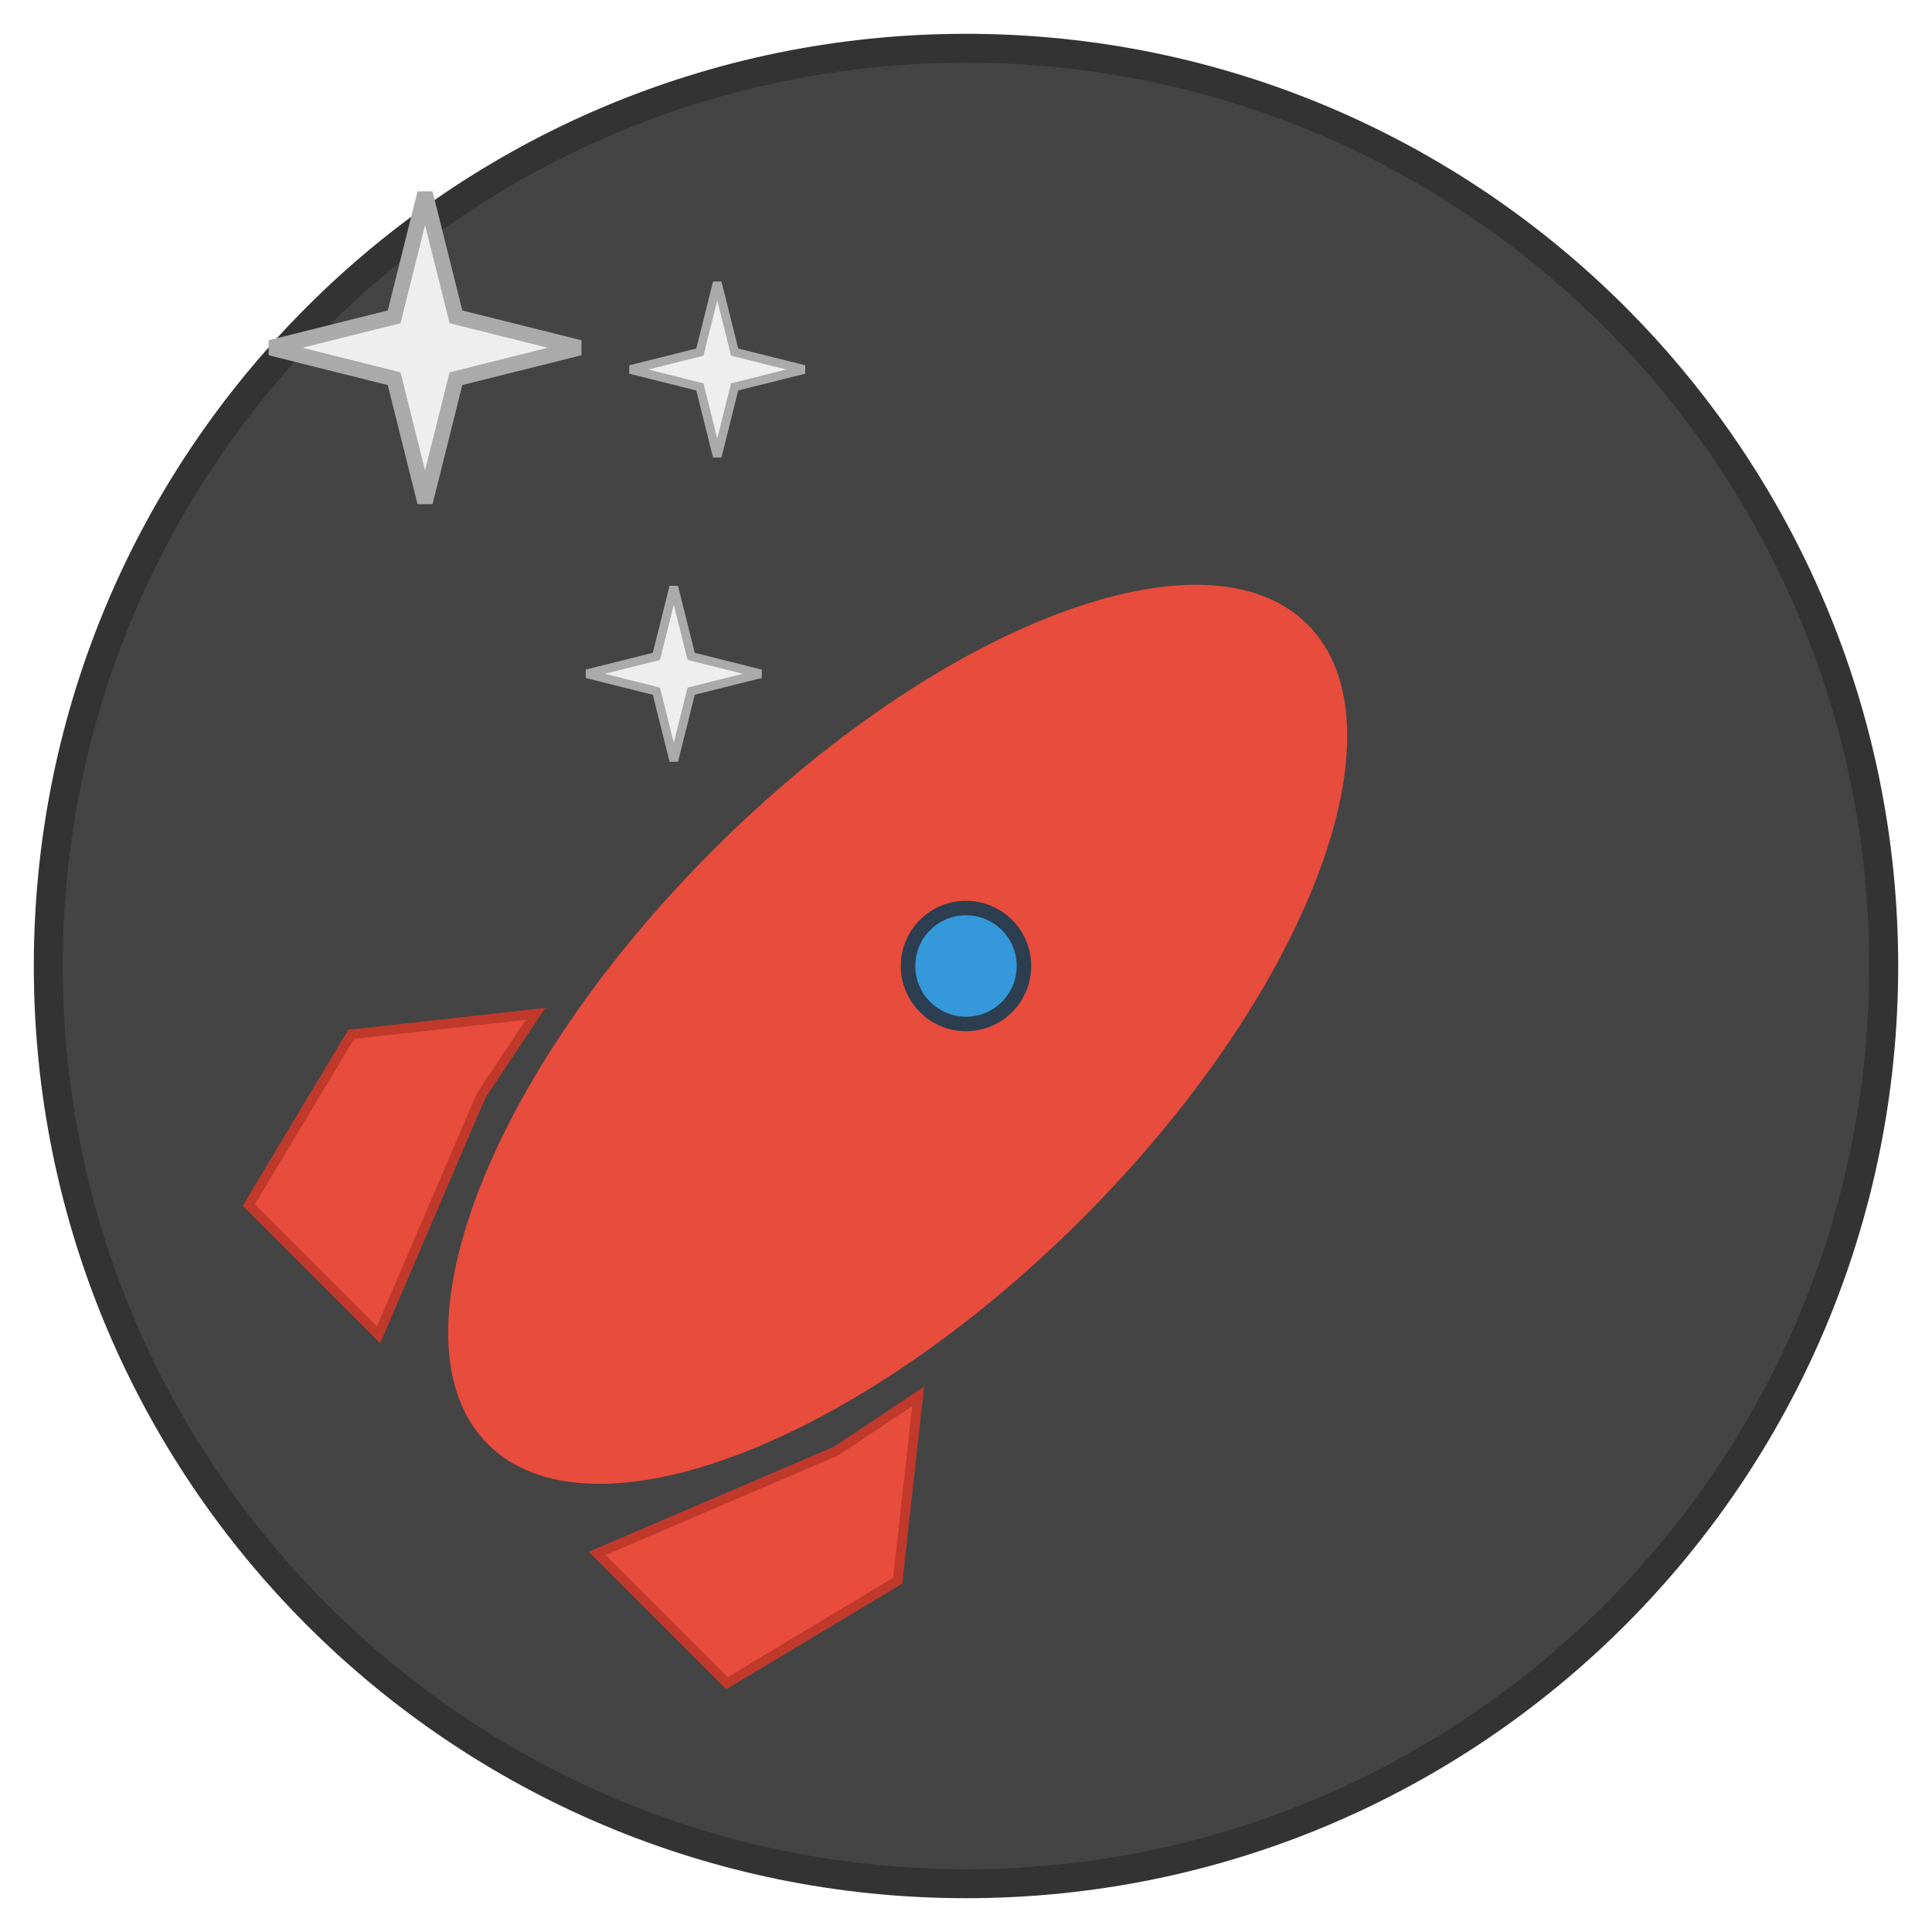
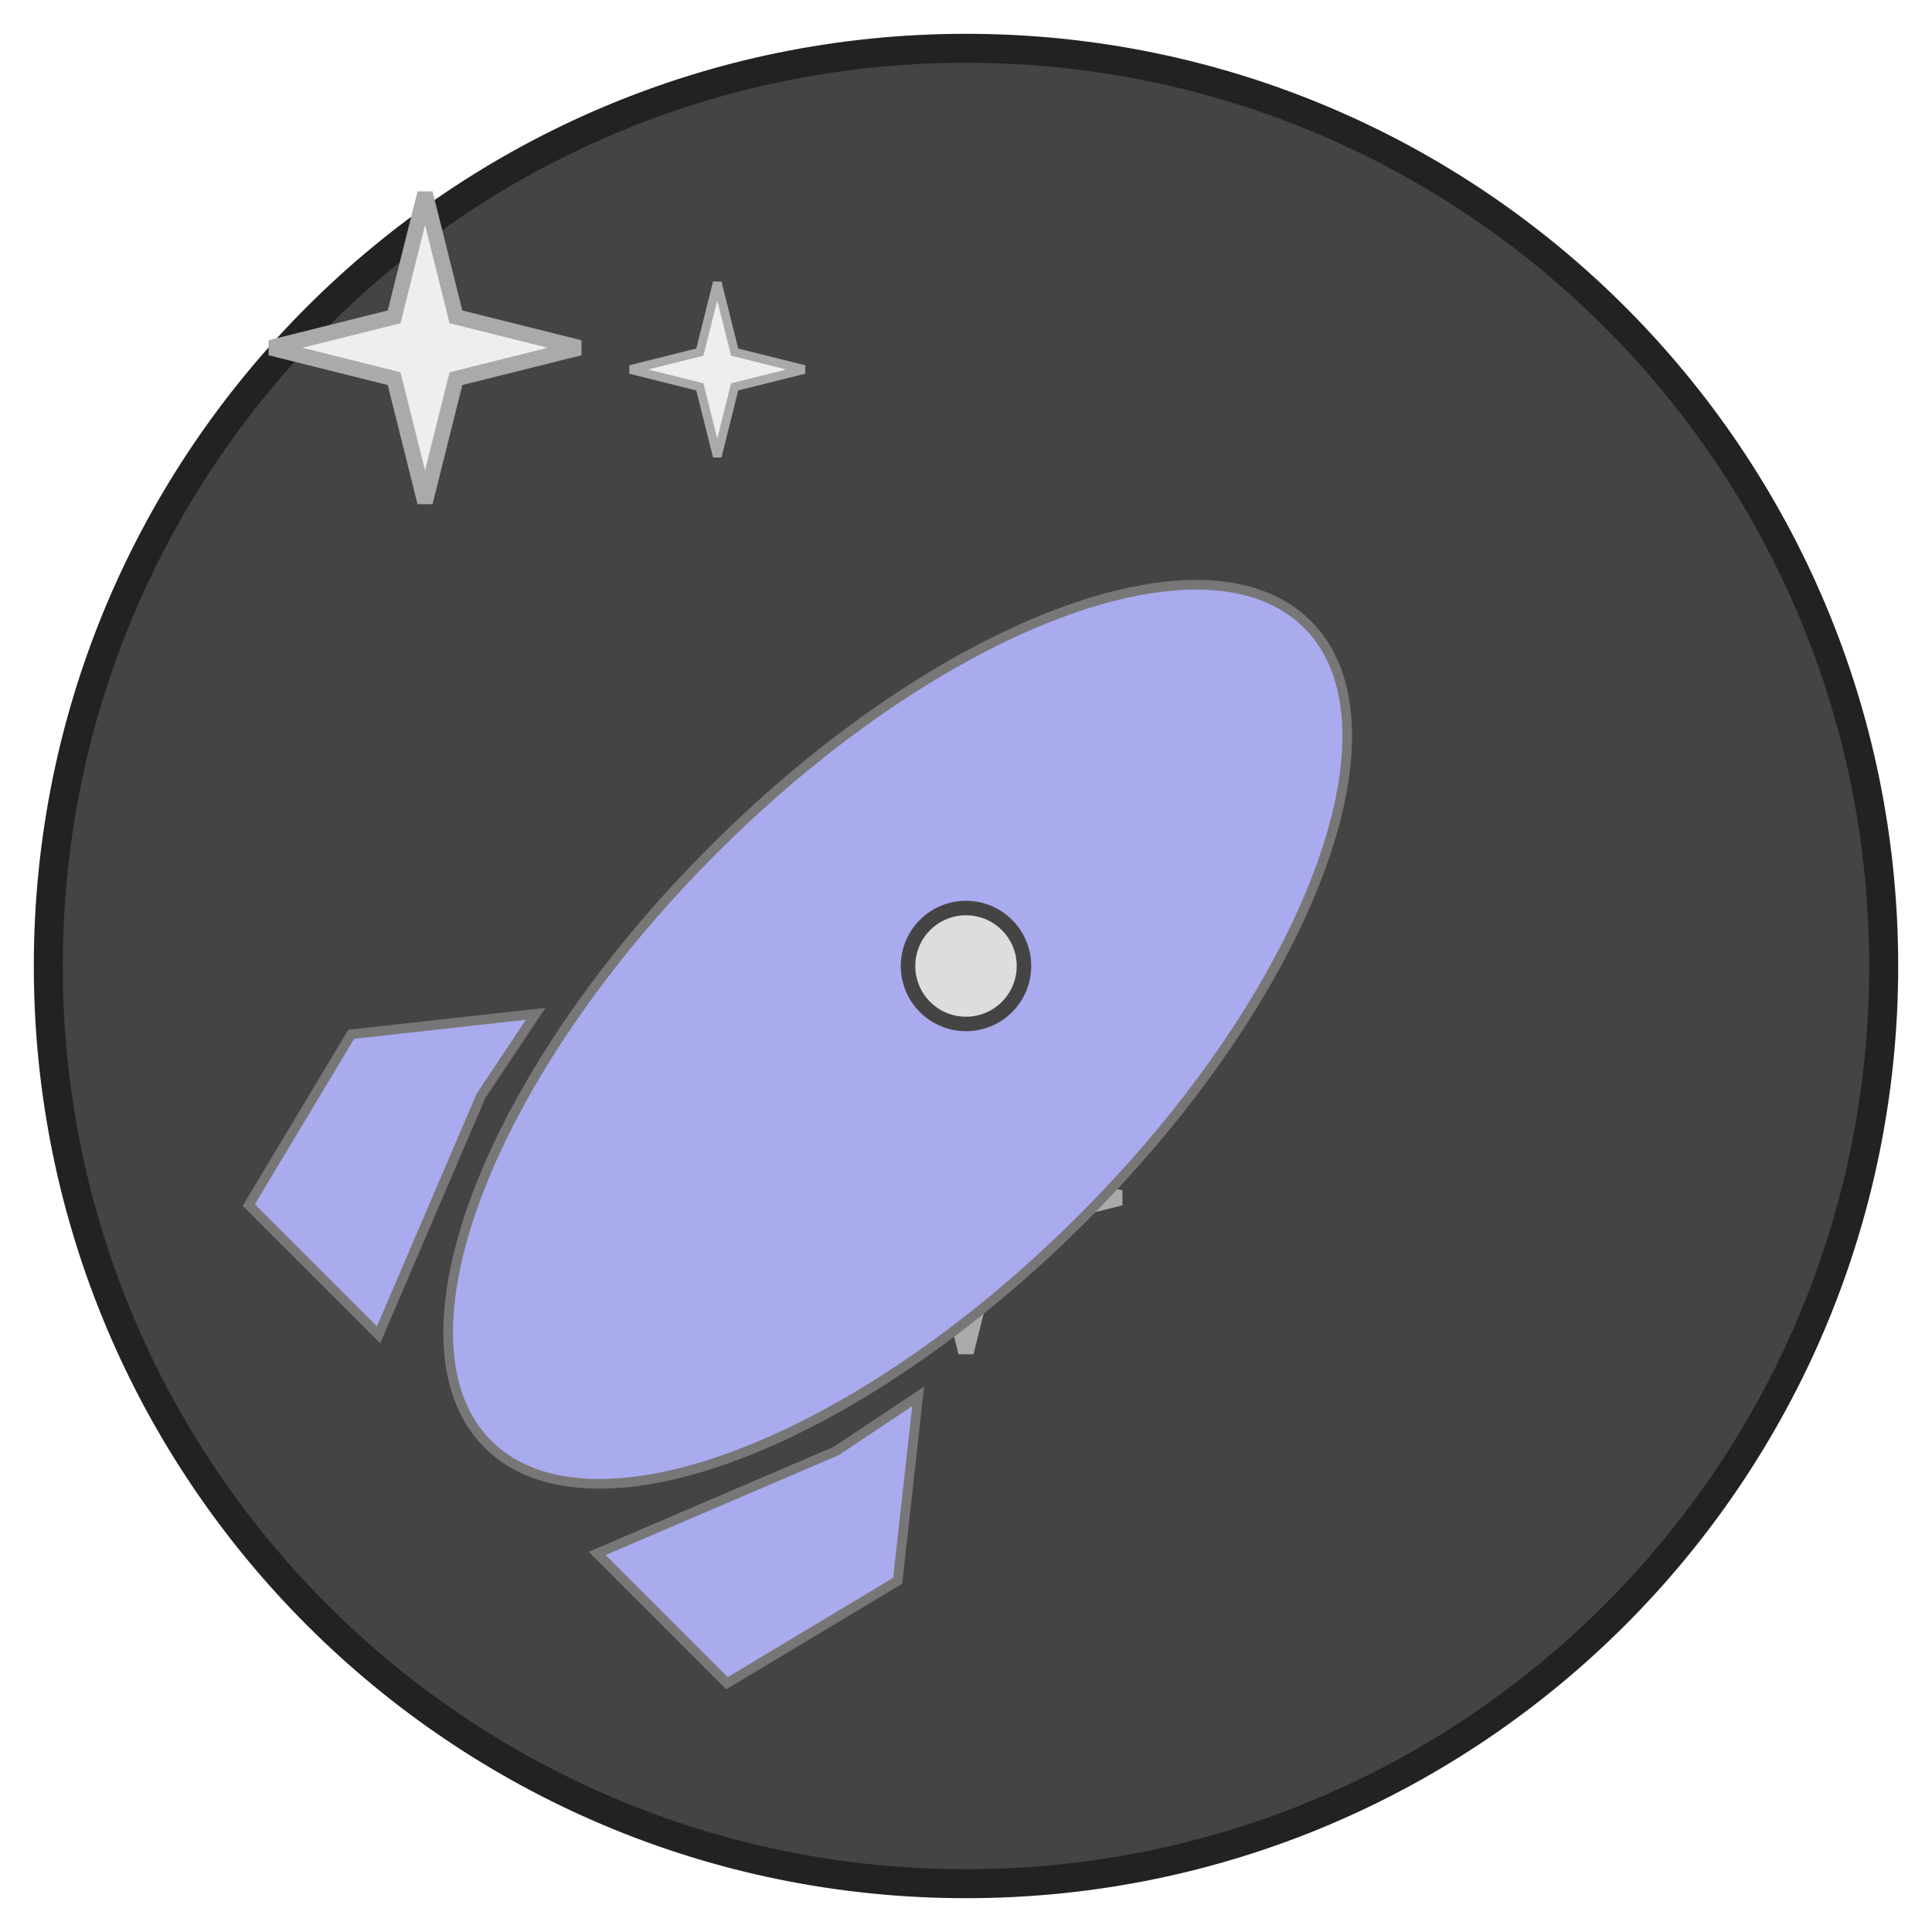
<svg xmlns="http://www.w3.org/2000/svg" viewBox="0 0 200 200" width="200" height="200">
  <defs>
    <g id="sparkle">
      <polygon fill="#eee" stroke="#aaa" stroke-width="2" points="0,-20 4,-4 20,0 4,4 0,20 -4,4 -20,0 -4,-4" />
    </g>
  </defs>
-   <circle cx="100" cy="100" r="95" fill="#444" stroke="#333" stroke-width="3" />
+   <circle cx="100" cy="100" r="95" fill="#444" stroke="#222" stroke-width="3" />
  <use href="#sparkle" x="55" y="45" transform="scale(0.8)" transform-origin="55 45" />
  <use href="#sparkle" x="165" y="85" transform="scale(0.45)" transform-origin="165 85" />
-   <use href="#sparkle" x="155" y="155" transform="scale(0.45)" transform-origin="155 155" />
+   <use href="#sparkle" x="125" y="155" transform="scale(0.8)" transform-origin="125 155" />
  <g transform="rotate(45, 100, 100)">
-     <ellipse cx="100" cy="110" rx="27" ry="60" fill="#e74c3c" />
-     <circle cx="100" cy="100" r="6" fill="#3498db" stroke="#2c3e50" stroke-width="1.5" />
-     <polygon points="72,135 60,150 65,170 84,170 74,145" fill="#e74c3c" stroke="#c0392b" stroke-width="1" />
-     <polygon points="128,135 140,150 135,170 116,170 126,145" fill="#e74c3c" stroke="#c0392b" stroke-width="1" />
+     <ellipse cx="100" cy="110" rx="27" ry="60" fill="#aae" stroke="#777" stroke-width="1" />
+     <polygon points="72,135 60,150 65,170 84,170 74,145" fill="#aae" stroke="#777" stroke-width="1" />
+     <polygon points="128,135 140,150 135,170 116,170 126,145" fill="#aae" stroke="#777" stroke-width="1" />
+     <circle cx="100" cy="100" r="6" fill="#ddd" stroke="#444" stroke-width="1.5" />
  </g>
</svg>
